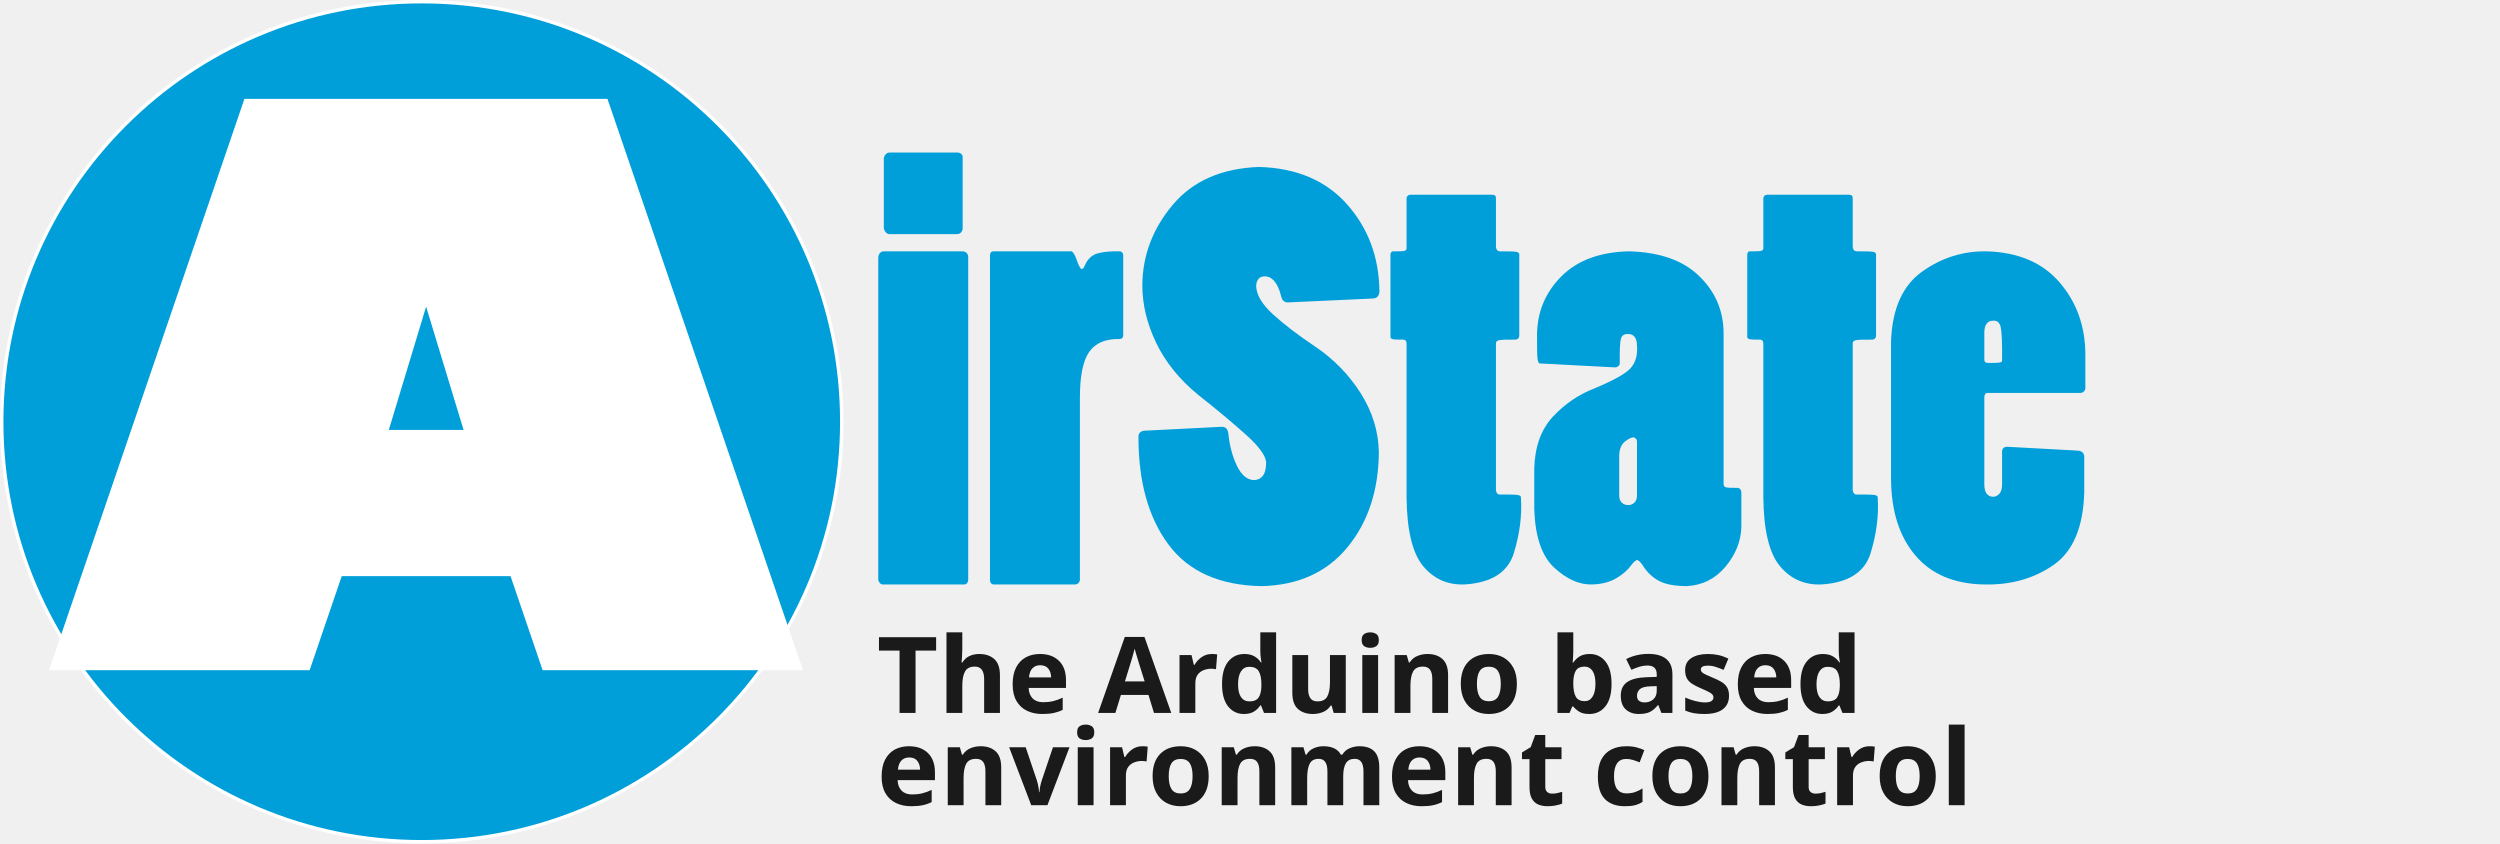
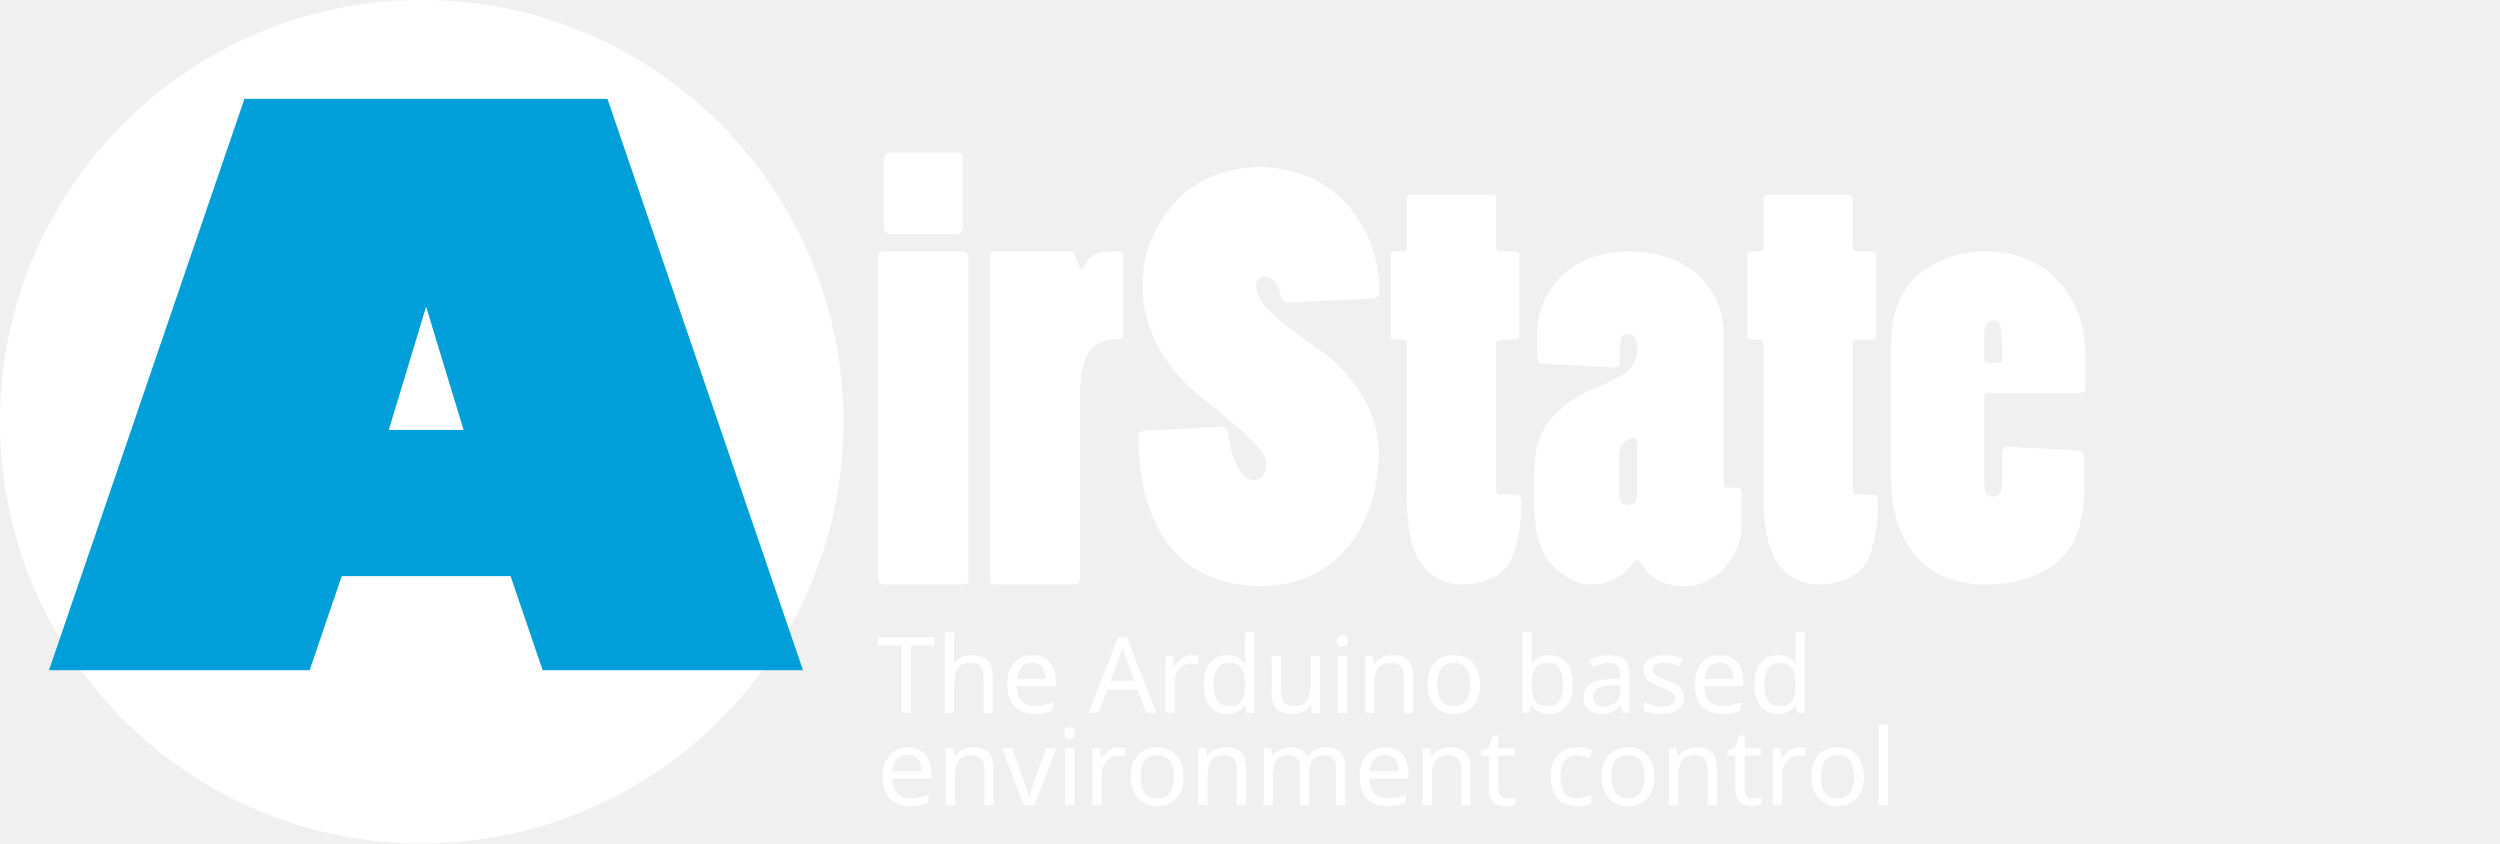
- <svg xmlns="http://www.w3.org/2000/svg" width="1509.16" height="509.16" id="svg2" version="1.1">
-   <defs id="defs4" />
-   <g id="layer1" transform="translate(-124.2188,-358.3712)">
-     <path style="fill:#009fda;fill-opacity:1;stroke:#ffffff;stroke-width:2.052;stroke-miterlimit:4;stroke-opacity:1;stroke-dasharray:none" id="path2985" d="m 632.355,612.946 c 0,140.031 -113.517,253.548 -253.548,253.548 -140.031,0 -253.548,-113.517 -253.548,-253.548 0,-140.031 113.517,-253.548 253.548,-253.548 140.031,0 253.548,113.517 253.548,253.548 z" />
-     <g style="font-size:459.753px;font-style:normal;font-variant:normal;font-weight:bold;font-stretch:normal;line-height:125%;letter-spacing:0px;word-spacing:0px;fill:#ffffff;fill-opacity:1;stroke:none;font-family:Gill Sans Ultra Bold;-inkscape-font-specification:Gill Sans Ultra Bold" id="text3755">
-       <path d="m 311.144,762.928 -157.339,0 117.955,-344.857 219.171,0 118.025,344.857 -157.184,0 -19.362,-56.782 -101.89,0 z m 47.774,-145.006 45.15,0 -22.617,-74.432 z" id="path2998" />
-       <g style="font-size:335.169px;font-family:Poplar Std;-inkscape-font-specification:Poplar Std Bold;fill:#009fda;fill-opacity:1" id="text2993">
-         <path d="m 708.695,513.446 c -0.014,-0.873 -0.321,-1.641 -0.922,-2.304 -0.601,-0.663 -1.411,-1.012 -2.43,-1.047 l -47.593,0 c -1.019,0.021 -1.829,0.398 -2.43,1.131 -0.601,0.733 -0.908,1.697 -0.922,2.891 l 0,194.06 c 0.028,0.712 0.307,1.383 0.838,2.011 0.531,0.628 1.145,0.964 1.843,1.005 l 49.269,0 c 0.684,-0.028 1.243,-0.307 1.676,-0.838 0.433,-0.531 0.656,-1.145 0.67,-1.843 l 0,-195.066 z m -3.352,-60.33 c -0.042,-0.845 -0.377,-1.501 -1.005,-1.969 -0.628,-0.468 -1.299,-0.705 -2.011,-0.712 l -41.225,0 c -0.873,0.049 -1.641,0.454 -2.304,1.215 -0.663,0.761 -1.012,1.585 -1.047,2.472 l 0,41.56 c 0.035,1.048 0.384,1.969 1.047,2.765 0.663,0.796 1.431,1.215 2.304,1.257 l 40.89,0 c 1.019,-0.028 1.829,-0.391 2.43,-1.089 0.6,-0.698 0.908,-1.564 0.922,-2.598 l 0,-42.901 z" style="fill:#009fda;fill-opacity:1" id="path2999" />
-         <path d="m 721.825,708.511 c 0.014,0.845 0.237,1.501 0.67,1.969 0.433,0.468 0.992,0.705 1.676,0.712 l 48.934,0 c 0.859,-0.021 1.571,-0.314 2.137,-0.88 0.566,-0.566 0.859,-1.278 0.88,-2.137 l 0,-108.929 c -0.077,-13.386 1.753,-22.812 5.488,-28.28 3.736,-5.467 9.838,-8.107 18.308,-7.918 0.831,-0.014 1.431,-0.237 1.802,-0.67 0.37,-0.433 0.552,-0.991 0.545,-1.676 l 0,-48.264 c -0.021,-0.684 -0.231,-1.243 -0.628,-1.676 -0.398,-0.433 -0.859,-0.656 -1.383,-0.67 -5.216,-0.153 -9.615,0.238 -13.197,1.173 -3.582,0.936 -6.222,3.338 -7.918,7.206 -0.67,1.62 -1.341,2.402 -2.011,2.346 -0.859,-0.447 -1.823,-2.234 -2.891,-5.363 -1.068,-3.128 -2.116,-4.916 -3.142,-5.363 l -47.258,0 c -1.341,0.056 -2.011,0.95 -2.011,2.681 l 0,195.736 z" style="fill:#009fda;fill-opacity:1" id="path3001" />
-         <path d="m 952.901,538.583 c 1.341,-0.035 2.346,-0.468 3.016,-1.299 0.67,-0.831 1.005,-1.85 1.006,-3.058 -0.224,-20.578 -6.731,-38.076 -19.523,-52.495 -12.792,-14.419 -30.528,-21.946 -53.207,-22.582 -22.582,0.838 -39.927,8.463 -52.034,22.875 -12.108,14.412 -18.225,30.584 -18.35,48.515 -0.007,11.591 2.772,23.182 8.337,34.773 5.565,11.591 13.958,22.009 25.179,31.254 11.542,9.119 21.22,17.191 29.034,24.216 7.813,7.025 11.877,12.583 12.192,16.674 -0.028,3.82 -0.726,6.571 -2.095,8.253 -1.369,1.683 -3.24,2.507 -5.614,2.472 -4.064,-0.321 -7.416,-3.282 -10.055,-8.882 -2.639,-5.6 -4.315,-11.912 -5.027,-18.937 -0.335,-2.961 -1.676,-4.413 -4.022,-4.357 l -46.253,2.346 c -1.341,0.035 -2.346,0.384 -3.016,1.047 -0.67,0.663 -1.006,1.432 -1.005,2.304 -0.084,27.232 5.949,49.018 18.099,65.357 12.15,16.339 30.919,24.718 56.308,25.137 22.156,-0.559 39.431,-8.407 51.825,-23.545 12.394,-15.138 18.692,-34.215 18.895,-57.229 -0.231,-12.583 -3.875,-24.453 -10.935,-35.611 -7.06,-11.158 -16.151,-20.515 -27.274,-28.07 -10.292,-6.864 -18.783,-13.33 -25.473,-19.398 -6.689,-6.068 -10.153,-11.779 -10.39,-17.135 -7e-5,-1.718 0.419,-3.142 1.257,-4.273 0.838,-1.131 2.095,-1.718 3.771,-1.76 4.692,1.9e-4 8.044,4.022 10.055,12.066 0.335,1.327 0.838,2.276 1.508,2.849 0.67,0.573 1.508,0.852 2.514,0.838 l 51.28,-2.346 z" style="fill:#009fda;fill-opacity:1" id="path3003" />
-         <path d="m 973.312,658.572 c 0.196,19.789 3.491,33.586 9.887,41.393 6.396,7.807 14.719,11.549 24.97,11.228 16.381,-0.985 26.352,-7.311 29.913,-18.979 3.561,-11.668 4.986,-22.77 4.273,-33.307 0.188,-0.964 -0.524,-1.55 -2.137,-1.76 -1.613,-0.209 -5.258,-0.293 -10.935,-0.251 -0.524,-0.028 -0.985,-0.307 -1.383,-0.838 -0.398,-0.531 -0.608,-1.145 -0.628,-1.843 l 0,-88.148 c -0.161,-1.285 0.496,-2.067 1.969,-2.346 1.473,-0.279 4.727,-0.391 9.762,-0.335 0.684,-0.014 1.243,-0.237 1.676,-0.67 0.433,-0.433 0.656,-0.991 0.67,-1.676 l 0,-48.599 c 0.174,-1.124 -0.426,-1.808 -1.802,-2.053 -1.376,-0.244 -4.574,-0.342 -9.594,-0.293 -1.732,2e-4 -2.626,-1.005 -2.681,-3.016 l 0,-28.154 c 0.07,-1.152 -0.07,-1.948 -0.419,-2.388 -0.349,-0.44 -1.327,-0.649 -2.933,-0.628 l -48.264,0 c -0.684,0.014 -1.243,0.238 -1.676,0.67 -0.433,0.433 -0.656,0.992 -0.67,1.676 l 0,29.494 c 0.133,1.124 -0.3,1.809 -1.299,2.053 -0.999,0.245 -3.359,0.342 -7.08,0.293 -0.349,0.021 -0.656,0.231 -0.922,0.628 -0.265,0.398 -0.405,0.859 -0.419,1.383 l 0,48.934 c -0.119,1.124 0.286,1.809 1.215,2.053 0.929,0.245 3.093,0.342 6.494,0.293 0.67,0.014 1.173,0.238 1.508,0.67 0.335,0.433 0.503,0.992 0.503,1.676 l 0,92.841 z" style="fill:#009fda;fill-opacity:1" id="path3005" />
-         <path d="m 1098.999,580.143 c 0.859,-0.007 1.571,-0.244 2.137,-0.712 0.566,-0.468 0.859,-1.124 0.88,-1.969 -0.112,-7.471 0.112,-12.303 0.67,-14.496 0.558,-2.192 2.123,-3.17 4.692,-2.933 1.529,1.5e-4 2.744,0.587 3.645,1.76 0.901,1.173 1.361,2.933 1.383,5.279 0.454,5.558 -0.789,10.027 -3.729,13.407 -2.94,3.38 -10.299,7.513 -22.079,12.401 -9.573,3.729 -17.91,9.427 -25.012,17.093 -7.101,7.667 -10.83,18.057 -11.186,31.17 l 0,24.802 c 0.573,16.549 4.622,28.28 12.15,35.192 7.527,6.913 15.096,10.264 22.707,10.055 5.879,-0.161 10.795,-1.431 14.747,-3.812 3.952,-2.381 6.857,-4.909 8.714,-7.583 1.012,-1.313 1.836,-2.206 2.472,-2.681 0.635,-0.475 1.04,-0.698 1.215,-0.67 0.328,-0.021 0.761,0.189 1.299,0.628 0.538,0.44 1.222,1.236 2.053,2.388 2.339,3.903 5.453,6.99 9.343,9.259 3.889,2.269 9.601,3.428 17.135,3.477 9.594,-0.468 17.47,-4.392 23.629,-11.773 6.159,-7.381 9.343,-15.411 9.552,-24.09 l 0,-20.78 c -0.014,-0.698 -0.237,-1.313 -0.67,-1.843 -0.433,-0.531 -0.992,-0.81 -1.676,-0.838 -3.575,0.056 -5.894,-0.056 -6.955,-0.335 -1.062,-0.279 -1.536,-1.061 -1.425,-2.346 l 0,-90.83 c -0.084,-13.49 -5.028,-24.97 -14.831,-34.438 -9.804,-9.468 -23.964,-14.412 -42.482,-14.831 -17.554,0.44 -31.128,5.509 -40.722,15.208 -9.594,9.699 -14.454,21.388 -14.58,35.067 -0.049,7.618 0.049,12.492 0.293,14.622 0.244,2.13 0.929,3.066 2.053,2.807 l 44.577,2.346 z m 13.407,77.423 c -0.056,1.997 -0.615,3.449 -1.676,4.357 -1.061,0.908 -2.29,1.355 -3.687,1.341 -1.397,0.014 -2.626,-0.433 -3.687,-1.341 -1.061,-0.908 -1.62,-2.36 -1.676,-4.357 l 0,-24.802 c 0.237,-3.659 1.438,-6.312 3.603,-7.96 2.164,-1.648 3.868,-2.458 5.111,-2.43 1.341,0.391 2.011,1.285 2.011,2.681 l 0,32.511 z" style="fill:#009fda;fill-opacity:1" id="path3007" />
-         <path d="m 1188.684,658.572 c 0.196,19.789 3.491,33.586 9.887,41.393 6.396,7.807 14.719,11.549 24.97,11.228 16.381,-0.985 26.352,-7.311 29.913,-18.979 3.561,-11.668 4.986,-22.77 4.273,-33.307 0.189,-0.964 -0.524,-1.55 -2.137,-1.76 -1.613,-0.209 -5.258,-0.293 -10.935,-0.251 -0.524,-0.028 -0.985,-0.307 -1.383,-0.838 -0.398,-0.531 -0.608,-1.145 -0.628,-1.843 l 0,-88.148 c -0.161,-1.285 0.496,-2.067 1.969,-2.346 1.473,-0.279 4.727,-0.391 9.762,-0.335 0.684,-0.014 1.243,-0.237 1.676,-0.67 0.433,-0.433 0.656,-0.991 0.67,-1.676 l 0,-48.599 c 0.174,-1.124 -0.426,-1.808 -1.802,-2.053 -1.376,-0.244 -4.574,-0.342 -9.594,-0.293 -1.732,2e-4 -2.626,-1.005 -2.681,-3.016 l 0,-28.154 c 0.07,-1.152 -0.07,-1.948 -0.419,-2.388 -0.349,-0.44 -1.327,-0.649 -2.933,-0.628 l -48.264,0 c -0.684,0.014 -1.243,0.238 -1.676,0.67 -0.433,0.433 -0.656,0.992 -0.67,1.676 l 0,29.494 c 0.133,1.124 -0.3,1.809 -1.299,2.053 -0.999,0.245 -3.359,0.342 -7.08,0.293 -0.349,0.021 -0.656,0.231 -0.922,0.628 -0.265,0.398 -0.405,0.859 -0.419,1.383 l 0,48.934 c -0.119,1.124 0.286,1.809 1.215,2.053 0.929,0.245 3.093,0.342 6.494,0.293 0.67,0.014 1.173,0.238 1.508,0.67 0.335,0.433 0.503,0.992 0.503,1.676 l 0,92.841 z" style="fill:#009fda;fill-opacity:1" id="path3009" />
-         <path d="m 1265.773,647.511 c 0.105,19.37 5.007,34.759 14.705,46.169 9.699,11.41 23.566,17.247 41.602,17.512 16.004,0.363 29.913,-3.547 41.728,-11.731 11.814,-8.184 18.015,-22.819 18.602,-43.907 l 0,-21.451 c -0.014,-1.012 -0.321,-1.836 -0.922,-2.472 -0.601,-0.635 -1.411,-1.04 -2.43,-1.215 l -43.236,-2.346 c -1.006,0.028 -1.76,0.307 -2.262,0.838 -0.503,0.531 -0.754,1.145 -0.754,1.843 l 0,20.445 c -0.077,2.493 -0.677,4.294 -1.802,5.405 -1.124,1.11 -2.311,1.655 -3.561,1.634 -1.543,0.028 -2.814,-0.531 -3.812,-1.676 -0.999,-1.145 -1.515,-3.044 -1.55,-5.698 l 0,-52.621 c -10e-5,-1.732 0.67,-2.625 2.011,-2.681 l 55.972,0 c 0.859,-0.021 1.571,-0.314 2.137,-0.88 0.565,-0.565 0.859,-1.278 0.88,-2.137 l 0,-20.445 c -0.119,-16.954 -5.328,-31.394 -15.627,-43.32 -10.299,-11.926 -24.977,-18.155 -44.032,-18.685 -14.28,-0.209 -27.281,3.896 -39.005,12.317 -11.724,8.421 -17.938,22.414 -18.644,41.979 l 0,83.121 z m 56.308,-88.483 c 0.042,-2.493 0.545,-4.294 1.508,-5.405 0.964,-1.11 2.137,-1.655 3.519,-1.634 2.583,-0.349 4.203,0.936 4.86,3.854 0.656,2.919 0.936,9.566 0.838,19.942 0.119,0.803 -0.37,1.292 -1.466,1.466 -1.096,0.175 -3.512,0.245 -7.248,0.209 -0.524,-0.007 -0.985,-0.16 -1.383,-0.461 -0.398,-0.3 -0.608,-0.705 -0.628,-1.215 l 0,-16.758 z" style="fill:#009fda;fill-opacity:1" id="path3011" />
-       </g>
-       <text xml:space="preserve" style="font-size:64px;font-style:normal;font-variant:normal;font-weight:normal;font-stretch:normal;line-height:125%;letter-spacing:0px;word-spacing:0px;fill:#1a1a1a;fill-opacity:1;stroke:none;font-family:Verdana;-inkscape-font-specification:Verdana" x="653.539" y="788.739" id="text3001">
-         <tspan id="tspan3003" x="653.539" y="788.739" style="font-size:64px;font-weight:bold;line-height:87%;-inkscape-font-specification:Verdana Bold">The Arduino based </tspan>
-         <tspan x="653.539" y="844.419" id="tspan3005" style="font-size:64px;font-weight:bold;line-height:87%;-inkscape-font-specification:Verdana Bold">environment control</tspan>
-       </text>
-     </g>
+ <svg xmlns="http://www.w3.org/2000/svg" version="1.1" id="svg2" x="0px" y="0px" width="1509.16px" height="509.16px" viewBox="0 0 1509.16 509.16" enable-background="new 0 0 1509.16 509.16" xml:space="preserve">
+   <path id="path2985" fill="#FFFFFF" stroke="#FFFFFF" stroke-width="2.052" d="  M508.137,254.575c0,140.03-113.518,253.548-253.548,253.548c-140.03,0-253.549-113.518-253.549-253.548  C1.04,114.544,114.558,1.026,254.588,1.026C394.618,1.026,508.137,114.544,508.137,254.575z" />
+   <path id="path2998" fill="#009FDA" d="M186.926,404.556H29.587L147.542,59.7h219.171  l118.025,344.856H327.554l-19.361-56.781H206.302L186.926,404.556z M234.7,259.552h45.15l-22.617-74.433L234.7,259.552z" />
+   <g id="text2993">
+     <path id="path2999" fill="#FFFFFF" d="M584.477,155.074c-0.015-0.872-0.32-1.641-0.922-2.304c-0.601-0.663-1.411-1.014-2.43-1.048   h-47.594c-1.021,0.021-1.829,0.397-2.431,1.132c-0.601,0.733-0.907,1.695-0.922,2.891v194.062c0.028,0.712,0.309,1.382,0.838,2.011   c0.53,0.628,1.146,0.964,1.845,1.006h49.269c0.686-0.028,1.243-0.308,1.676-0.838c0.435-0.531,0.656-1.146,0.672-1.844   L584.477,155.074L584.477,155.074z M581.125,94.745c-0.042-0.845-0.378-1.501-1.006-1.969c-0.629-0.468-1.299-0.705-2.011-0.713   h-41.227c-0.873,0.05-1.641,0.454-2.304,1.215c-0.664,0.762-1.013,1.586-1.048,2.473v41.561c0.035,1.048,0.384,1.97,1.048,2.766   c0.663,0.796,1.431,1.215,2.304,1.257h40.892c1.019-0.026,1.828-0.391,2.43-1.09c0.601-0.697,0.907-1.563,0.922-2.597V94.745z" />
+     <path id="path3001" fill="#FFFFFF" d="M597.606,350.14c0.014,0.845,0.236,1.501,0.67,1.969s0.991,0.705,1.676,0.713h48.935   c0.858-0.021,1.57-0.314,2.138-0.88c0.564-0.566,0.857-1.278,0.88-2.137V240.877c-0.077-13.386,1.752-22.813,5.487-28.278   c3.735-5.469,9.839-8.107,18.309-7.919c0.831-0.015,1.432-0.237,1.802-0.671c0.37-0.433,0.552-0.99,0.545-1.676v-48.264   c-0.021-0.685-0.229-1.243-0.629-1.676c-0.397-0.434-0.858-0.656-1.382-0.671c-5.217-0.153-9.615,0.237-13.197,1.174   c-3.582,0.936-6.222,3.337-7.919,7.205c-0.67,1.621-1.34,2.401-2.011,2.347c-0.858-0.447-1.822-2.234-2.892-5.362   c-1.068-3.128-2.115-4.916-3.142-5.362h-47.259c-1.341,0.057-2.011,0.949-2.011,2.682V350.14L597.606,350.14z" />
+     <path id="path3003" fill="#FFFFFF" d="M828.683,180.212c1.341-0.033,2.347-0.468,3.018-1.299c0.67-0.831,1.005-1.85,1.005-3.059   c-0.224-20.577-6.731-38.075-19.523-52.495c-12.792-14.418-30.526-21.945-53.207-22.581c-22.582,0.838-39.927,8.463-52.033,22.875   c-12.108,14.412-18.226,30.584-18.352,48.515c-0.007,11.593,2.772,23.184,8.338,34.773c5.564,11.591,13.958,22.01,25.18,31.254   c11.542,9.119,21.22,17.191,29.033,24.216s11.877,12.583,12.191,16.675c-0.028,3.819-0.728,6.57-2.095,8.253   c-1.369,1.684-3.24,2.508-5.614,2.473c-4.064-0.321-7.416-3.281-10.055-8.882c-2.641-5.601-4.315-11.912-5.027-18.938   c-0.336-2.961-1.677-4.413-4.022-4.357l-46.253,2.348c-1.341,0.035-2.346,0.384-3.017,1.047c-0.67,0.664-1.005,1.432-1.005,2.305   c-0.084,27.232,5.949,49.019,18.099,65.356c12.149,16.34,30.919,24.719,56.309,25.138c22.155-0.559,39.431-8.407,51.824-23.545   c12.395-15.139,18.692-34.215,18.896-57.229c-0.23-12.583-3.875-24.453-10.935-35.611c-7.061-11.158-16.151-20.516-27.274-28.07   c-10.292-6.863-18.783-13.329-25.473-19.396s-10.152-11.779-10.391-17.137c0-1.717,0.419-3.142,1.257-4.272   s2.096-1.717,3.771-1.759c4.691,0,8.044,4.021,10.055,12.064c0.336,1.327,0.838,2.276,1.509,2.85   c0.67,0.572,1.509,0.853,2.515,0.838L828.683,180.212L828.683,180.212z" />
+     <path id="path3005" fill="#FFFFFF" d="M849.093,300.201c0.195,19.788,3.491,33.586,9.889,41.394   c6.396,7.807,14.719,11.549,24.97,11.229c16.381-0.985,26.352-7.312,29.913-18.979c3.561-11.667,4.984-22.771,4.272-33.308   c0.188-0.964-0.522-1.55-2.137-1.76c-1.613-0.209-5.258-0.293-10.935-0.251c-0.523-0.028-0.984-0.309-1.384-0.838   c-0.397-0.531-0.606-1.146-0.628-1.844v-88.148c-0.161-1.284,0.495-2.066,1.97-2.346c1.474-0.28,4.728-0.392,9.762-0.335   c0.685-0.016,1.243-0.237,1.676-0.672c0.433-0.433,0.656-0.99,0.67-1.676v-48.599c0.175-1.124-0.426-1.81-1.801-2.053   c-1.376-0.244-4.574-0.343-9.595-0.294c-1.731,0.001-2.625-1.006-2.682-3.017v-28.154c0.069-1.151-0.069-1.947-0.419-2.388   c-0.35-0.439-1.327-0.648-2.933-0.629h-48.264c-0.686,0.015-1.243,0.237-1.678,0.671c-0.433,0.434-0.655,0.991-0.67,1.676v29.494   c0.133,1.124-0.3,1.81-1.299,2.054c-0.998,0.244-3.357,0.343-7.08,0.293c-0.35,0.021-0.656,0.23-0.922,0.629   c-0.266,0.397-0.405,0.858-0.419,1.383v48.934c-0.118,1.124,0.286,1.81,1.215,2.054s3.094,0.343,6.494,0.294   c0.67,0.014,1.173,0.236,1.508,0.67c0.335,0.433,0.503,0.99,0.503,1.676v92.84H849.093z" />
+     <path id="path3007" fill="#FFFFFF" d="M974.78,221.772c0.858-0.007,1.57-0.244,2.137-0.712c0.566-0.469,0.859-1.124,0.88-1.971   c-0.11-7.471,0.112-12.303,0.671-14.494c0.56-2.192,2.122-3.171,4.691-2.935c1.529,0.001,2.744,0.587,3.646,1.76   c0.9,1.175,1.361,2.935,1.384,5.279c0.452,5.56-0.79,10.027-3.729,13.406c-2.938,3.38-10.299,7.514-22.078,12.4   c-9.573,3.729-17.911,9.428-25.012,17.095c-7.103,7.667-10.83,18.057-11.188,31.17v24.802c0.572,16.549,4.622,28.28,12.149,35.192   c7.527,6.913,15.097,10.265,22.708,10.056c5.879-0.161,10.795-1.432,14.747-3.813s6.855-4.908,8.714-7.584   c1.013-1.313,1.837-2.205,2.472-2.681c0.637-0.475,1.041-0.698,1.217-0.671c0.327-0.021,0.761,0.188,1.298,0.629   c0.538,0.439,1.223,1.235,2.054,2.388c2.339,3.903,5.453,6.989,9.343,9.26c3.89,2.27,9.602,3.429,17.135,3.478   c9.595-0.468,17.472-4.392,23.63-11.771c6.157-7.381,9.343-15.411,9.553-24.091v-20.779c-0.016-0.698-0.238-1.313-0.671-1.845   c-0.434-0.529-0.991-0.81-1.677-0.838c-3.574,0.057-5.894-0.056-6.953-0.335c-1.063-0.278-1.536-1.062-1.426-2.346v-90.83   c-0.084-13.49-5.026-24.97-14.831-34.438c-9.804-9.469-23.965-14.411-42.481-14.831c-17.555,0.439-31.128,5.51-40.724,15.208   c-9.594,9.698-14.453,21.389-14.579,35.066c-0.049,7.618,0.05,12.491,0.293,14.621c0.245,2.13,0.93,3.065,2.054,2.808   L974.78,221.772L974.78,221.772z M988.188,299.195c-0.058,1.997-0.615,3.449-1.677,4.357c-1.062,0.906-2.291,1.354-3.688,1.341   c-1.396,0.014-2.625-0.435-3.688-1.341c-1.062-0.908-1.62-2.36-1.676-4.357v-24.802c0.237-3.659,1.438-6.313,3.604-7.96   c2.163-1.648,3.867-2.458,5.11-2.432c1.34,0.393,2.011,1.285,2.011,2.683v32.511H988.188z" />
+     <path id="path3009" fill="#FFFFFF" d="M1064.465,300.201c0.196,19.788,3.491,33.586,9.888,41.394   c6.397,7.807,14.72,11.549,24.971,11.229c16.381-0.985,26.353-7.312,29.912-18.979c3.563-11.668,4.986-22.771,4.273-33.308   c0.188-0.964-0.523-1.55-2.137-1.76c-1.613-0.209-5.258-0.293-10.936-0.251c-0.522-0.028-0.983-0.309-1.383-0.838   c-0.396-0.531-0.607-1.146-0.628-1.844v-88.148c-0.161-1.284,0.496-2.066,1.969-2.346c1.474-0.279,4.729-0.392,9.762-0.335   c0.686-0.016,1.243-0.237,1.677-0.672c0.433-0.433,0.655-0.99,0.671-1.676v-48.599c0.174-1.124-0.427-1.81-1.802-2.053   c-1.377-0.244-4.574-0.343-9.595-0.294c-1.731,0.001-2.626-1.006-2.682-3.017v-28.154c0.069-1.151-0.07-1.947-0.419-2.388   c-0.35-0.439-1.327-0.648-2.934-0.629h-48.264c-0.685,0.015-1.243,0.237-1.676,0.671c-0.434,0.434-0.656,0.991-0.671,1.676v29.494   c0.133,1.124-0.3,1.81-1.299,2.054c-0.998,0.244-3.358,0.343-7.08,0.293c-0.35,0.021-0.656,0.23-0.922,0.629   c-0.267,0.397-0.405,0.858-0.419,1.383v48.934c-0.118,1.124,0.285,1.81,1.215,2.054c0.929,0.244,3.094,0.343,6.494,0.294   c0.67,0.014,1.173,0.236,1.508,0.67c0.336,0.433,0.503,0.99,0.503,1.676v92.84H1064.465z" />
+     <path id="path3011" fill="#FFFFFF" d="M1141.554,289.14c0.105,19.37,5.007,34.76,14.706,46.169   c9.698,11.409,23.565,17.247,41.603,17.513c16.005,0.362,29.914-3.548,41.729-11.731c11.815-8.183,18.016-22.818,18.603-43.905   v-21.45c-0.016-1.013-0.321-1.837-0.922-2.473c-0.602-0.636-1.411-1.04-2.431-1.216l-43.235-2.346   c-1.007,0.027-1.761,0.308-2.264,0.838s-0.754,1.146-0.754,1.843v20.445c-0.077,2.493-0.678,4.295-1.802,5.404   s-2.313,1.655-3.563,1.635c-1.543,0.027-2.813-0.531-3.813-1.677c-0.998-1.146-1.515-3.044-1.55-5.697v-52.621   c0-1.73,0.671-2.625,2.011-2.682h55.973c0.859-0.021,1.571-0.313,2.138-0.879c0.564-0.566,0.858-1.278,0.88-2.138v-20.444   c-0.118-16.954-5.327-31.395-15.627-43.32c-10.301-11.926-24.978-18.154-44.032-18.686c-14.279-0.209-27.281,3.896-39.005,12.316   c-11.725,8.421-17.938,22.414-18.645,41.979V289.14L1141.554,289.14z M1197.861,200.657c0.042-2.493,0.545-4.294,1.509-5.404   c0.963-1.109,2.137-1.654,3.52-1.635c2.583-0.349,4.203,0.938,4.859,3.854c0.656,2.919,0.936,9.565,0.838,19.941   c0.119,0.805-0.37,1.292-1.467,1.467c-1.096,0.176-3.512,0.244-7.248,0.209c-0.523-0.007-0.984-0.159-1.382-0.461   c-0.398-0.3-0.607-0.705-0.629-1.215V200.657L1197.861,200.657z" />
  </g>
+   <text transform="matrix(1 0 0 1 529.3198 430.3689)" fill="#FFFFFF" font-family="'Verdana-Bold'" font-size="64">The Arduino based </text>
+   <text transform="matrix(1 0 0 1 529.3198 486.0486)" fill="#FFFFFF" font-family="'Verdana-Bold'" font-size="64">environment control</text>
</svg>
